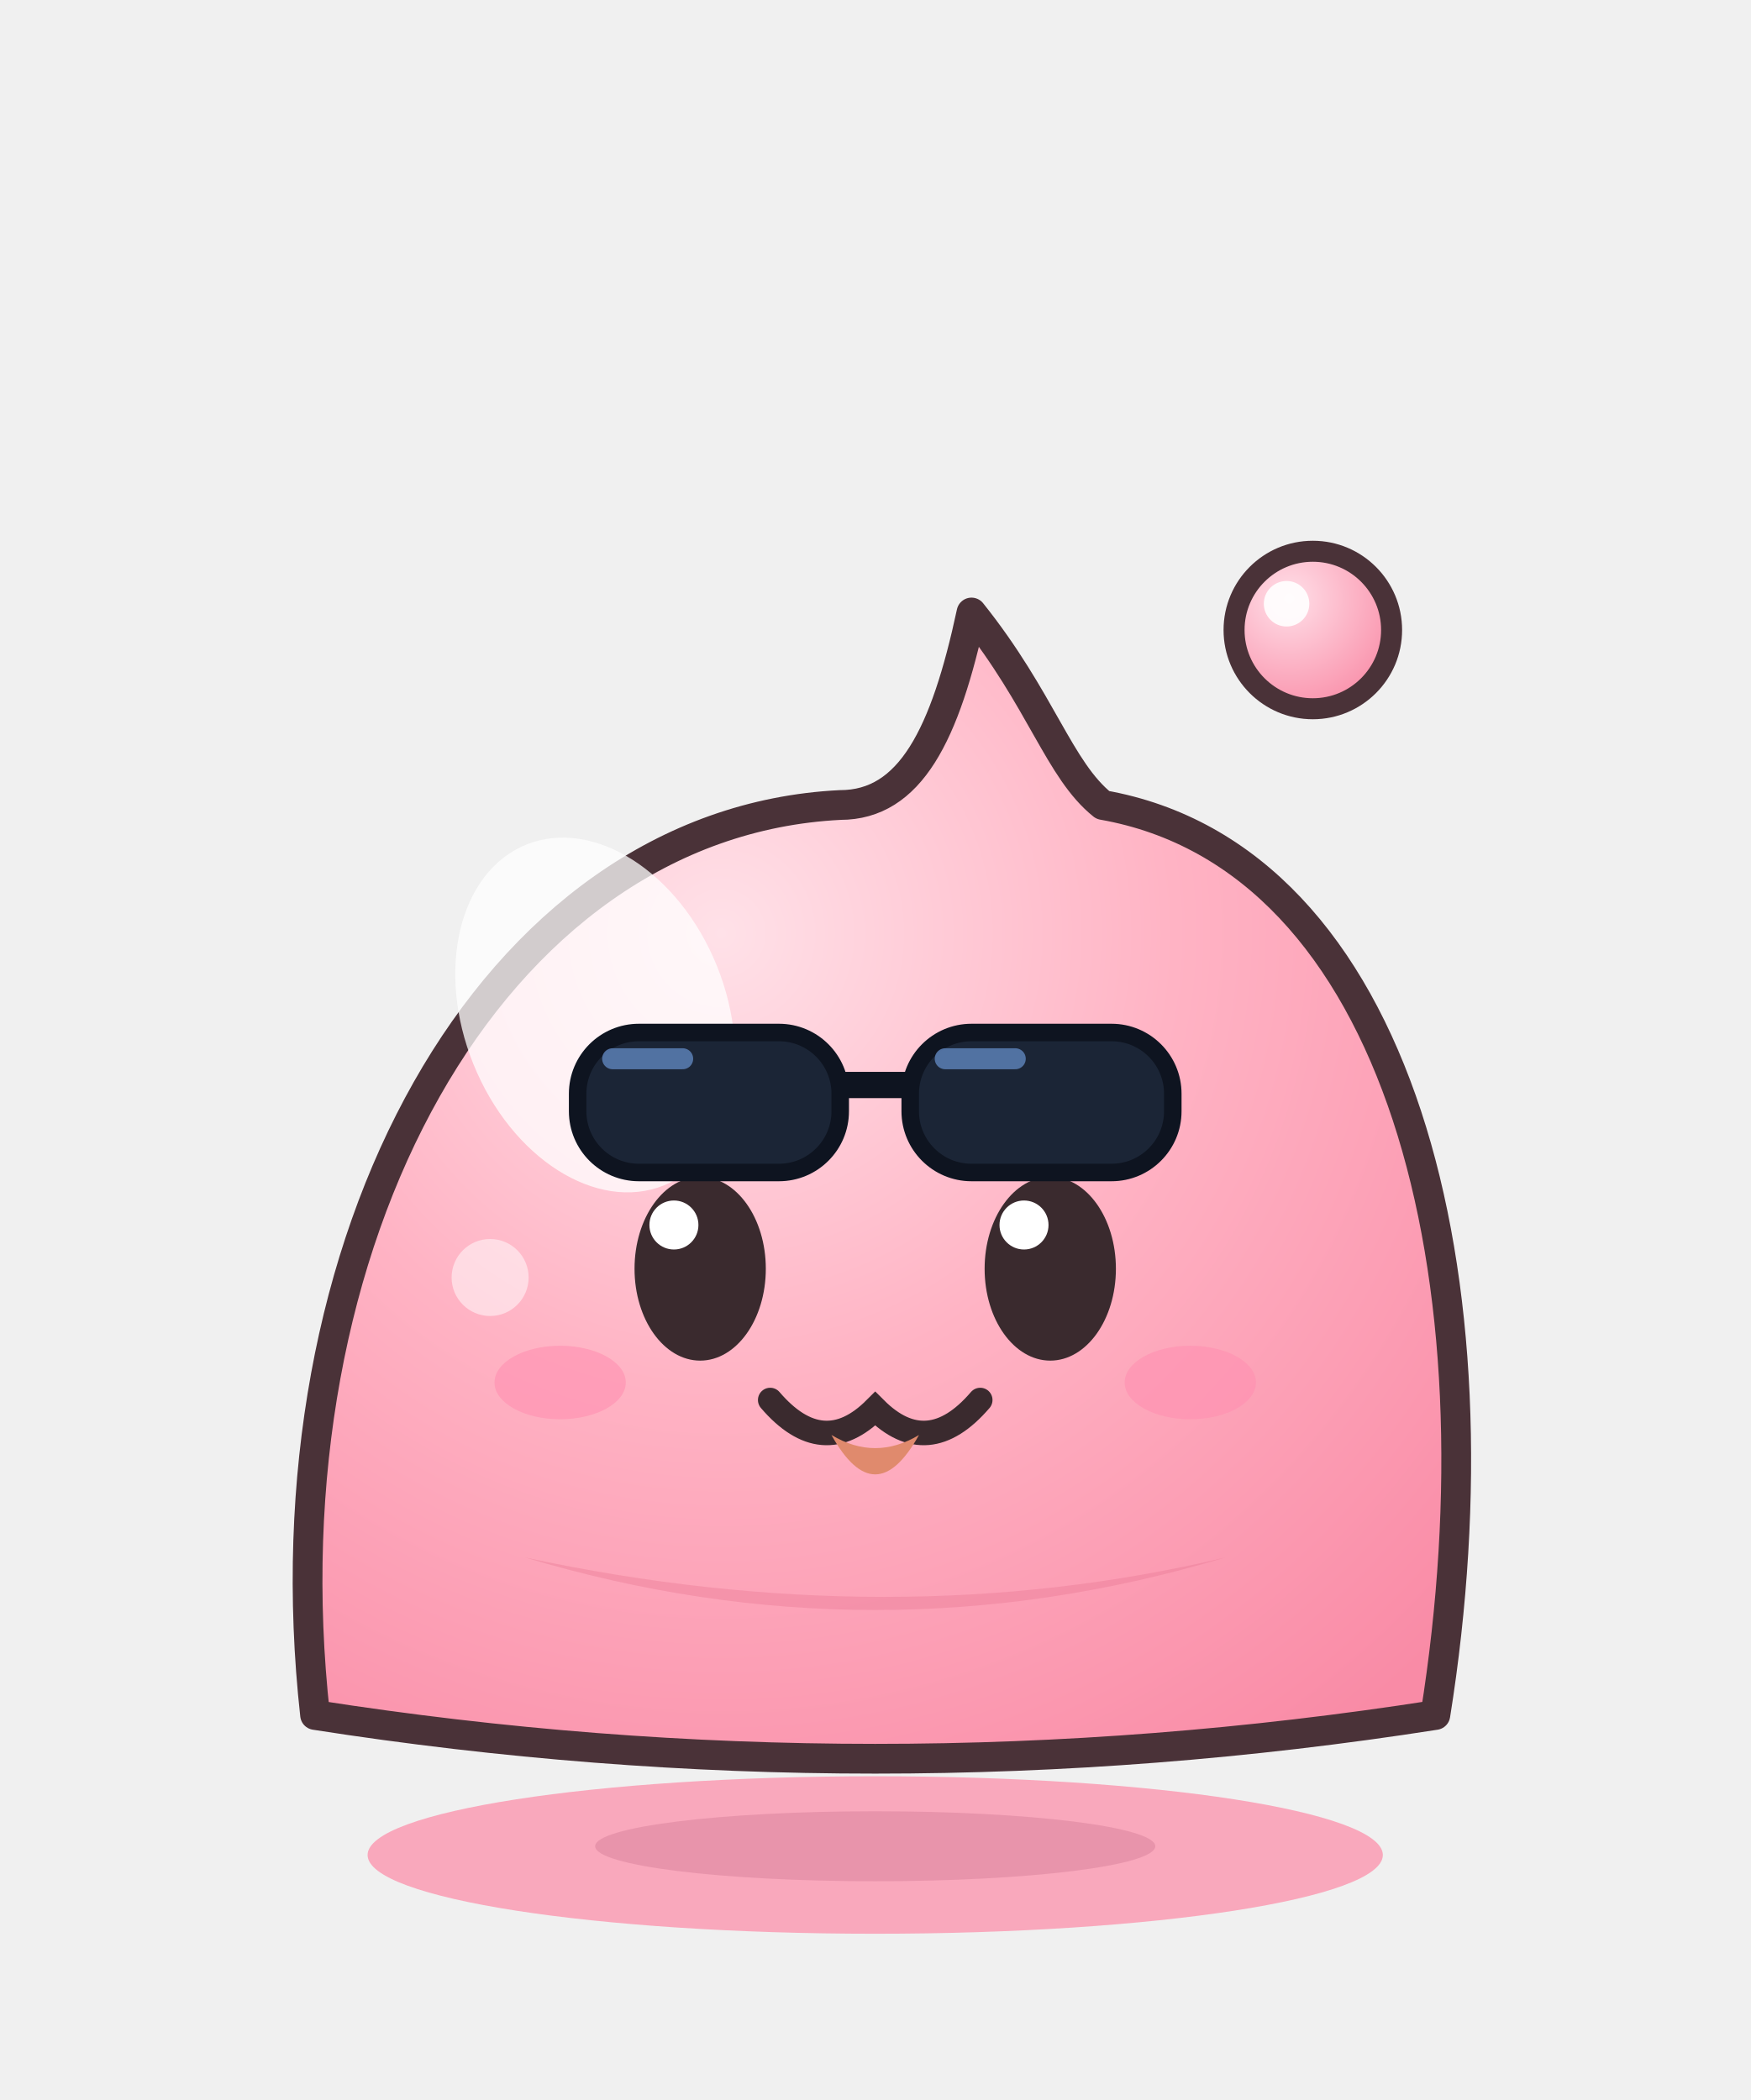
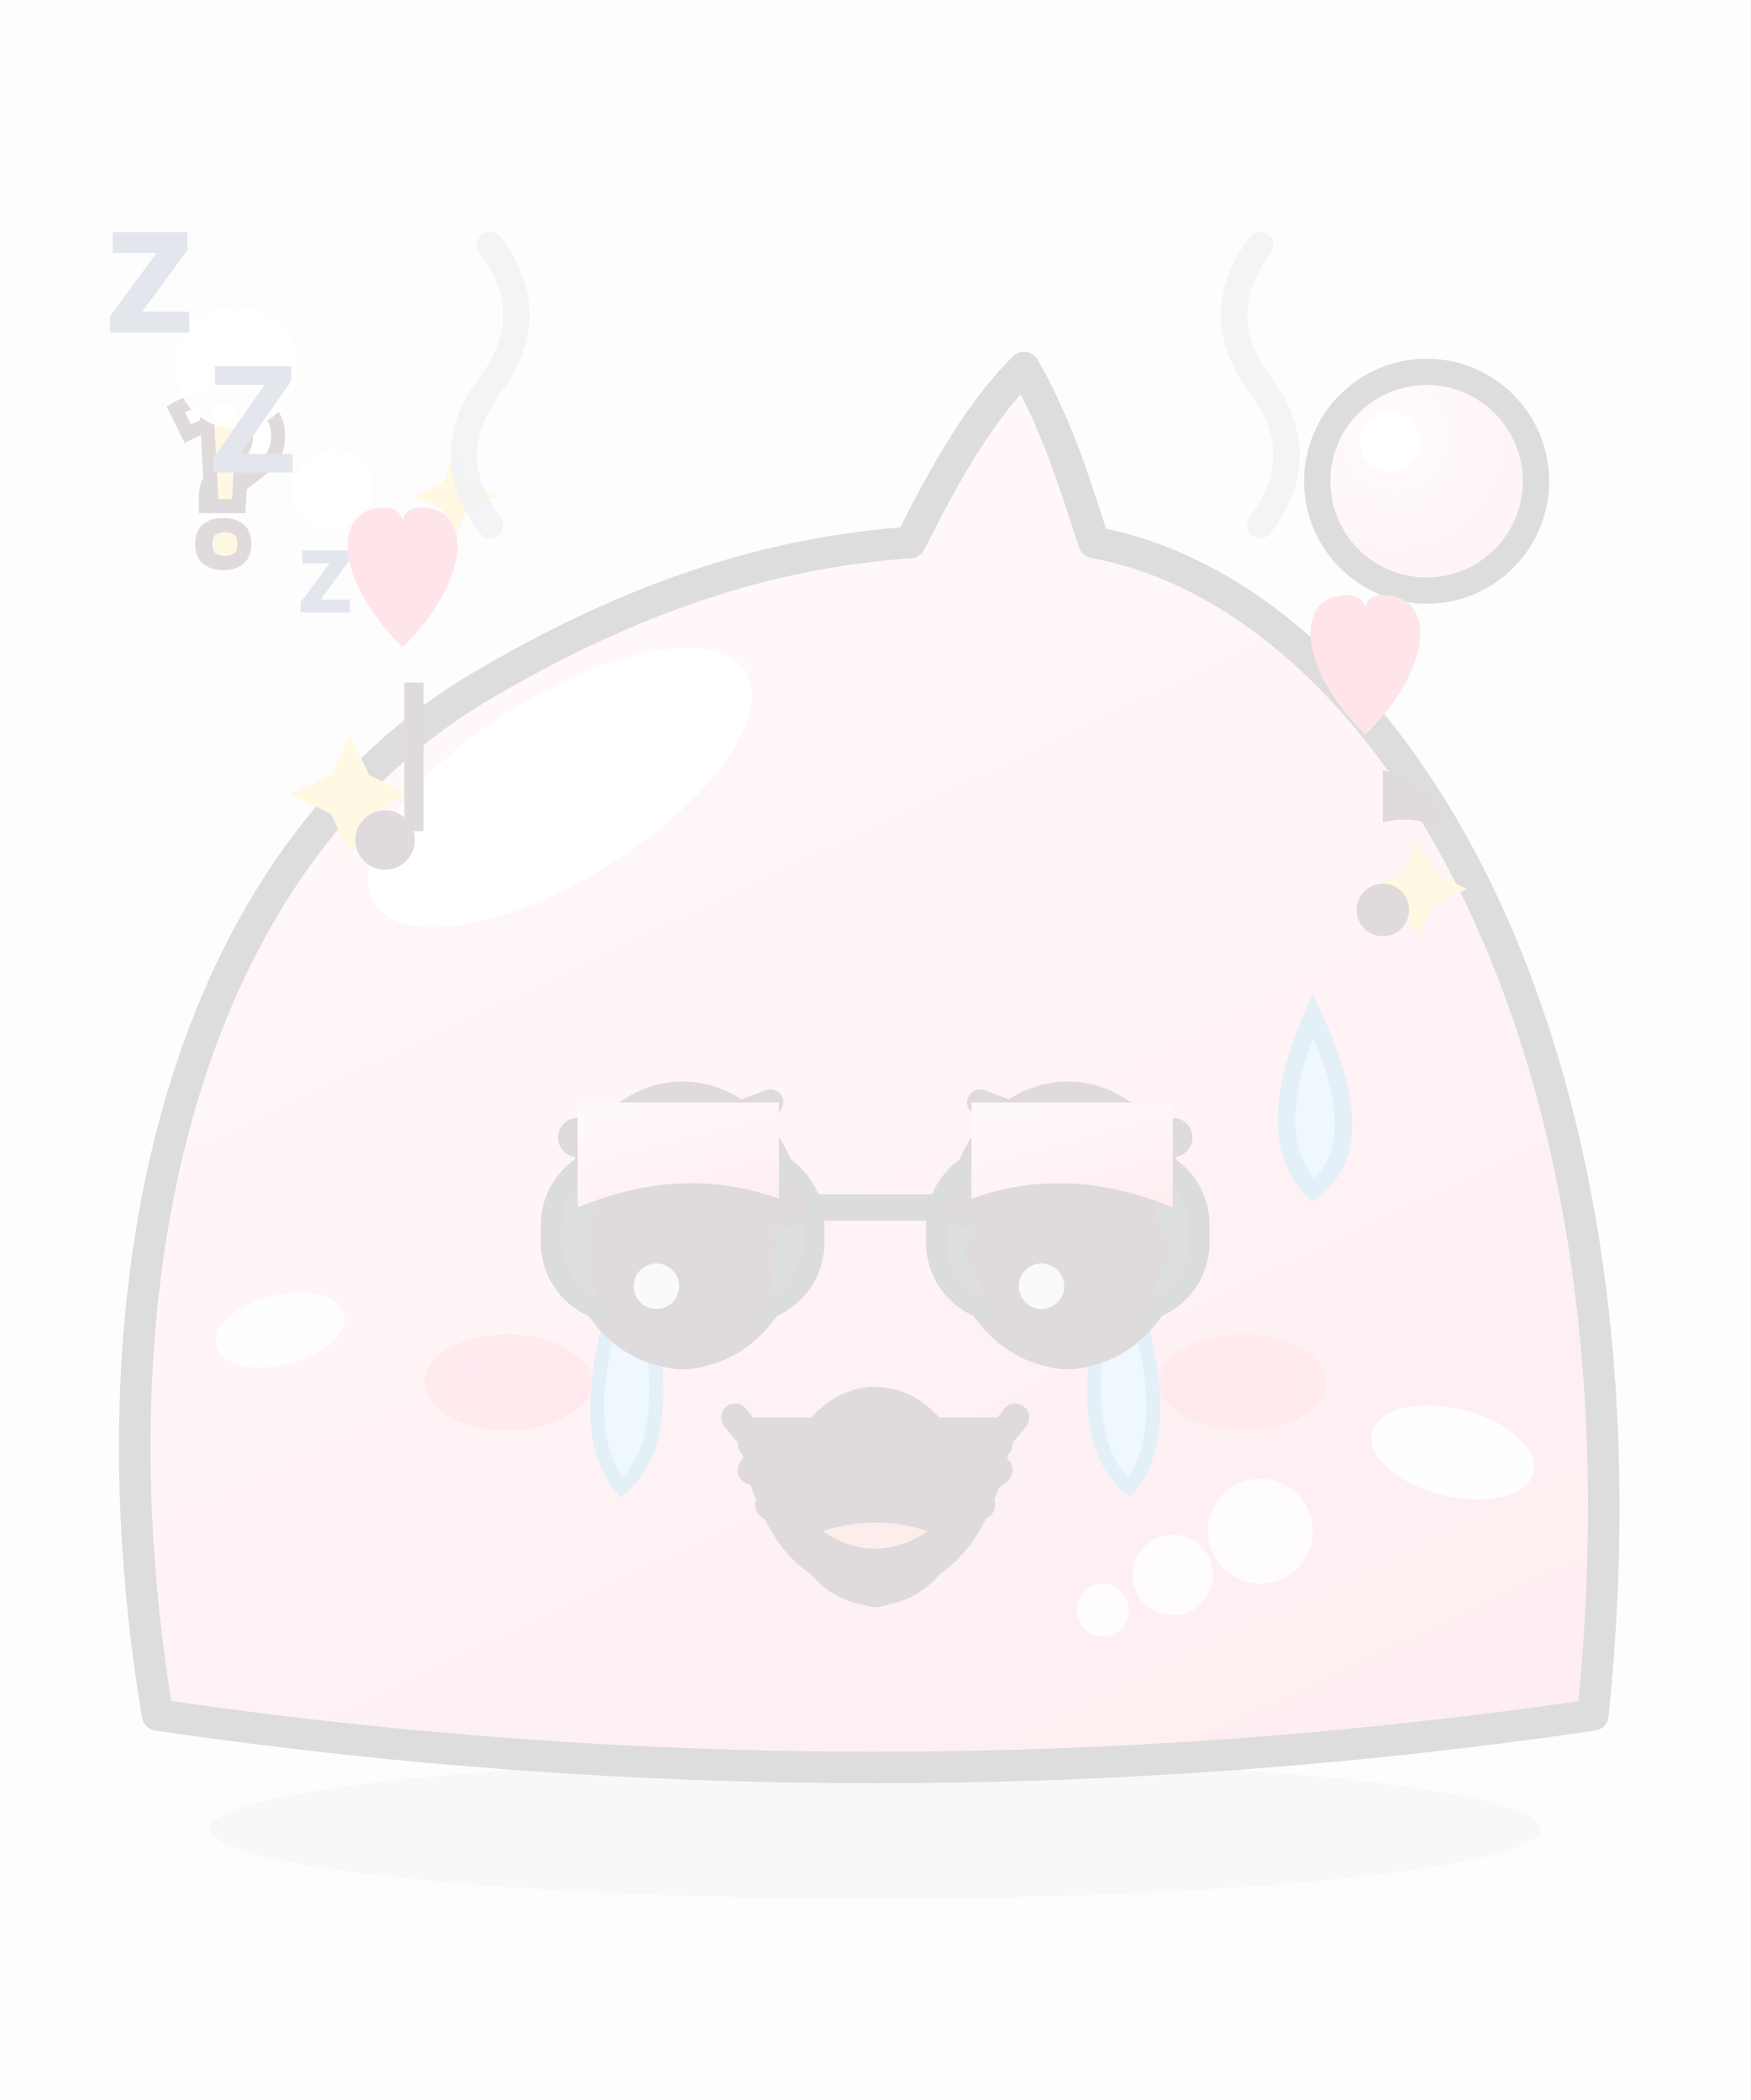
<svg xmlns="http://www.w3.org/2000/svg" viewBox="0 0 200 240">
  <defs>
-     <radialGradient id="slimeG" cx="36%" cy="28%" r="88%">
-       <stop offset="0%" stop-color="#ffe1e8" />
-       <stop offset="45%" stop-color="#ffb3c4" />
-       <stop offset="100%" stop-color="#f98ba6" />
+     <linearGradient id="slimeG" x1="0.25" y1="0" x2="0.75" y2="1">
+       <stop offset="0" stop-color="#ffd2da" />
+       <stop offset=".45" stop-color="#ffbbc6" />
+       <stop offset="1" stop-color="#f78e9f" />
+     </linearGradient>
+     <radialGradient id="dropG" cx=".35" cy=".3" r=".95">
+       <stop offset="0" stop-color="#ffe6ec" />
+       <stop offset="1" stop-color="#fb9cad" />
    </radialGradient>
-     <radialGradient id="dropG" cx="35%" cy="30%" r="80%">
-       <stop offset="0%" stop-color="#ffdfe8" />
-       <stop offset="100%" stop-color="#f98ba6" />
-     </radialGradient>
+     <linearGradient id="tongueG" x1="0" y1="0" x2="0" y2="1">
+       <stop offset="0" stop-color="#f8a094" />
+       <stop offset="1" stop-color="#ee7268" />
+     </linearGradient>
  </defs>
-   <ellipse class="puddle" cx="100" cy="212" rx="58" ry="9" fill="#f9a8bc" />
-   <ellipse cx="100" cy="211" rx="32" ry="4" fill="#c96f8b" opacity=".35" />
+   <ellipse class="puddle" cx="100" cy="209" rx="76" ry="8" fill="#1a1a1a" opacity=".15" />
  <g class="slime-body">
-     <circle class="drop" cx="150" cy="72" r="9" fill="url(#dropG)" stroke="#4a3238" stroke-width="2.4" />
-     <circle cx="147" cy="69" r="2.6" fill="#ffffff" opacity=".9" />
-     <path d="M36 196 C30 142 56 94 96 92 C104 92 108 84 111 70 C119 80 121 88 126 92 C160 98 172 146 164 196 Q100 206 36 196 Z" fill="url(#slimeG)" stroke="#4a3238" stroke-width="3.4" stroke-linejoin="round" />
-     <ellipse cx="68" cy="116" rx="15" ry="21" fill="#ffffff" opacity=".75" transform="rotate(-22 68 116)" />
-     <circle cx="56" cy="146" r="4.4" fill="#ffffff" opacity=".5" />
-     <path d="M60 178 q40 12 80 0 q-38 9 -80 0 Z" fill="#e5738f" opacity=".35" />
-     <ellipse class="blush" cx="64" cy="158" rx="7.5" ry="4.2" fill="#ff8fb0" opacity=".6" />
-     <ellipse class="blush" cx="136" cy="158" rx="7.5" ry="4.2" fill="#ff8fb0" opacity=".6" />
-     <g class="blush-strong" fill="#ff5f8a" opacity=".8">
-       <ellipse cx="63" cy="159" rx="10" ry="6" />
-       <ellipse cx="137" cy="159" rx="10" ry="6" />
+     <g class="drop">
+       <circle cx="163" cy="55" r="12.5" fill="url(#dropG)" stroke="#1a1a1a" stroke-width="3" />
+       <circle cx="158.8" cy="50.5" r="3.4" fill="#fff" opacity=".95" />
+     </g>
+     <path d="M18 196 C10 148 20 100 54 79 C74 67 90 63 104 62 C108 54 112 47 117 42 C121 49 123 56 125 62 C158 68 190 118 182 196 Q100 208 18 196 Z" fill="url(#slimeG)" stroke="#1a1a1a" stroke-width="3.6" stroke-linejoin="round" />
+     <ellipse class="glint" cx="64" cy="90" rx="25" ry="10.5" fill="#fff" opacity=".95" transform="rotate(-32 64 90)" />
+     <ellipse cx="32" cy="152" rx="7.5" ry="4" fill="#fff" opacity=".9" transform="rotate(-14 32 152)" />
+     <ellipse cx="166" cy="166" rx="9.5" ry="5" fill="#fff" opacity=".9" transform="rotate(14 166 166)" />
+     <g class="blush" fill="#ff7d95" opacity=".5">
+       <ellipse cx="60" cy="158" rx="8" ry="4.5" />
+       <ellipse cx="140" cy="158" rx="8" ry="4.5" />
+     </g>
+     <g class="blush-strong" fill="#ff5f7f" opacity=".75">
+       <ellipse cx="58" cy="158" rx="9.5" ry="5.5" />
+       <ellipse cx="142" cy="158" rx="9.5" ry="5.5" />
    </g>
    <g class="eyes-open">
      <g class="pupL">
-         <ellipse cx="80" cy="145" rx="7.5" ry="10.5" fill="#3a2a2e" />
-         <circle cx="77" cy="140" r="2.8" fill="#fff" />
+         <ellipse cx="78" cy="142" rx="10.5" ry="13" fill="#2b0f14" />
+         <circle cx="74" cy="136" r="3.8" fill="#fff" />
+         <circle cx="81.5" cy="147" r="1.7" fill="#fff" opacity=".75" />
      </g>
      <g class="pupR">
-         <ellipse cx="120" cy="145" rx="7.5" ry="10.5" fill="#3a2a2e" />
-         <circle cx="117" cy="140" r="2.8" fill="#fff" />
-       </g>
-     </g>
-     <g class="eyes-happy" stroke="#3a2a2e" stroke-width="3" stroke-linecap="round" fill="none">
-       <path d="M73 147 q7 -10 14 0" />
-       <path d="M113 147 q7 -10 14 0" />
-     </g>
-     <g class="eyes-laugh" stroke="#3a2a2e" stroke-width="3.2" stroke-linecap="round" fill="none">
-       <path d="M72 149 q7 -12 15 -2" />
-       <path d="M113 147 q8 -10 15 2" />
-     </g>
-     <g class="eyes-closed" stroke="#3a2a2e" stroke-width="3" stroke-linecap="round" fill="none">
-       <path d="M73 146 q7 5 14 0" />
-       <path d="M113 146 q7 5 14 0" />
+         <ellipse cx="122" cy="142" rx="10.5" ry="13" fill="#2b0f14" />
+         <circle cx="118" cy="136" r="3.8" fill="#fff" />
+         <circle cx="125.5" cy="147" r="1.7" fill="#fff" opacity=".75" />
+       </g>
+     </g>
+     <g class="eyes-happy" stroke="#2b0f14" stroke-width="3.6" stroke-linecap="round" fill="none">
+       <path d="M68 146 Q78 133 88 146" />
+       <path d="M112 146 Q122 133 132 146" />
+     </g>
+     <g class="eyes-laugh" stroke="#2b0f14" stroke-width="3.8" stroke-linecap="round" fill="none">
+       <path d="M68 147 Q78 132 88 147 M71 139 l-4 -3" />
+       <path d="M112 147 Q122 132 132 147 M129 139 l4 -3" />
+     </g>
+     <g class="eyes-closed" stroke="#2b0f14" stroke-width="3.4" stroke-linecap="round" fill="none">
+       <path d="M68 143 Q78 150 88 143" />
+       <path d="M112 143 Q122 150 132 143" />
    </g>
    <g class="eyes-sad">
-       <ellipse cx="80" cy="148" rx="7" ry="9" fill="#3a2a2e" />
-       <ellipse cx="120" cy="148" rx="7" ry="9" fill="#3a2a2e" />
-       <circle cx="78" cy="145" r="2.4" fill="#fff" />
-       <circle cx="118" cy="145" r="2.4" fill="#fff" />
-       <ellipse cx="80" cy="155" rx="4" ry="2" fill="#8fb7d8" opacity=".6" />
-       <ellipse cx="120" cy="155" rx="4" ry="2" fill="#8fb7d8" opacity=".6" />
-     </g>
-     <g class="brow-sad" stroke="#3a2a2e" stroke-width="2.6" stroke-linecap="round" fill="none">
-       <path d="M72 133 q8 -5 15 -1" />
-       <path d="M113 132 q7 -4 15 1" />
-     </g>
-     <g class="eyes-cry" stroke="#3a2a2e" stroke-width="3" stroke-linecap="round" fill="none">
-       <path d="M74 142 l12 6 l-12 6" />
-       <path d="M126 142 l-12 6 l12 6" />
-     </g>
-     <g class="tears" fill="#7ec8f2" stroke="#4a9cc8" stroke-width="1">
-       <path d="M76 156 q-4 10 0 14 q6 -4 0 -14 Z" />
-       <path d="M124 156 q4 10 0 14 q-6 -4 0 -14 Z" />
-       <path d="M74 172 q-3 7 0 10 q4 -3 0 -10 Z" opacity=".7" />
-       <path d="M126 172 q3 7 0 10 q-4 -3 0 -10 Z" opacity=".7" />
+       <ellipse cx="78" cy="146" rx="9.5" ry="10.5" fill="#2b0f14" />
+       <ellipse cx="122" cy="146" rx="9.5" ry="10.5" fill="#2b0f14" />
+       <path d="M66 138 Q78 132 89 137 L89 128 L66 128 Z" fill="url(#slimeG)" />
+       <path d="M111 137 Q122 132 134 138 L134 128 L111 128 Z" fill="url(#slimeG)" />
+       <circle cx="75" cy="149" r="2.6" fill="#fff" opacity=".9" />
+       <circle cx="119" cy="149" r="2.6" fill="#fff" opacity=".9" />
+     </g>
+     <g class="brow-sad" stroke="#2b0f14" stroke-width="3" stroke-linecap="round" fill="none">
+       <path d="M67 134 L88 126" />
+       <path d="M133 134 L112 126" />
+     </g>
+     <g class="eyes-cry" stroke="#2b0f14" stroke-width="3.4" stroke-linecap="round" fill="none">
+       <path d="M68 140 Q78 150 88 140" />
+       <path d="M112 140 Q122 150 132 140" />
+     </g>
+     <g class="tears" fill="#8fd0f5" stroke="#4a9cc8" stroke-width="1.6">
+       <path d="M70 150 Q66 164 71 170 Q77 165 74 150 Z" />
+       <path d="M130 150 Q134 164 129 170 Q123 165 126 150 Z" />
    </g>
    <g class="eyes-wide">
-       <circle cx="80" cy="145" r="10.5" fill="#ffffff" stroke="#3a2a2e" stroke-width="2.4" />
-       <circle cx="80" cy="146" r="4.4" fill="#3a2a2e" />
-       <circle cx="120" cy="145" r="10.5" fill="#ffffff" stroke="#3a2a2e" stroke-width="2.4" />
-       <circle cx="120" cy="146" r="4.4" fill="#3a2a2e" />
+       <ellipse cx="78" cy="141" rx="12" ry="14" fill="#fff" stroke="#2b0f14" stroke-width="2.6" />
+       <ellipse cx="122" cy="141" rx="12" ry="14" fill="#fff" stroke="#2b0f14" stroke-width="2.6" />
+       <circle cx="78" cy="142" r="5" fill="#2b0f14" />
+       <circle cx="122" cy="142" r="5" fill="#2b0f14" />
    </g>
    <g class="eyes-alert">
-       <circle cx="80" cy="145" r="11" fill="#ffffff" stroke="#3a2a2e" stroke-width="2.4" />
-       <circle cx="80" cy="146" r="2.6" fill="#3a2a2e" />
-       <circle cx="120" cy="145" r="11" fill="#ffffff" stroke="#3a2a2e" stroke-width="2.4" />
-       <circle cx="120" cy="146" r="2.6" fill="#3a2a2e" />
-     </g>
-     <g class="eyes-spiral" stroke="#3a2a2e" stroke-width="2.4" fill="none" stroke-linecap="round">
-       <path d="M80 145 m-7 0 a7 7 0 1 1 3 5.4 m-3 -5.4 m3.6 1.8 a3.6 3.6 0 1 0 1.4 2.8" />
-       <path d="M120 145 m7 0 a7 7 0 1 0 -3 5.4 m3 -5.4 m-3.6 1.8 a3.6 3.6 0 1 1 -1.4 2.8" />
+       <ellipse cx="78" cy="140" rx="12.5" ry="15" fill="#fff" stroke="#2b0f14" stroke-width="2.8" />
+       <ellipse cx="122" cy="140" rx="12.5" ry="15" fill="#fff" stroke="#2b0f14" stroke-width="2.8" />
+       <circle cx="78" cy="141" r="3.4" fill="#2b0f14" />
+       <circle cx="122" cy="141" r="3.4" fill="#2b0f14" />
+     </g>
+     <g class="eyes-spiral" stroke="#2b0f14" stroke-width="2.4" fill="none" stroke-linecap="round">
+       <path d="M78 142 m-8 0 a8 8 0 1 1 4 7 a4.5 4.5 0 1 1 4 -6" />
+       <path d="M122 142 m8 0 a8 8 0 1 0 -4 7 a4.5 4.5 0 1 0 -4 -6" />
    </g>
    <g class="eyes-uneven">
-       <ellipse cx="80" cy="144" rx="8.5" ry="11.5" fill="#3a2a2e" />
-       <circle cx="77" cy="139" r="2.6" fill="#fff" />
-       <path d="M112 147 q8 -6 16 0" stroke="#3a2a2e" stroke-width="3" fill="none" stroke-linecap="round" />
+       <ellipse cx="78" cy="140" rx="11" ry="13.5" fill="#2b0f14" />
+       <circle cx="74.5" cy="135" r="3.4" fill="#fff" />
+       <ellipse cx="122" cy="144" rx="8" ry="9.5" fill="#2b0f14" />
+       <circle cx="119" cy="140.5" r="2.6" fill="#fff" />
    </g>
    <g class="eyes-up">
-       <ellipse cx="80" cy="146" rx="7.5" ry="9" fill="#3a2a2e" />
-       <circle cx="80" cy="140" r="2.6" fill="#fff" />
-       <ellipse cx="120" cy="146" rx="7.5" ry="9" fill="#3a2a2e" />
-       <circle cx="120" cy="140" r="2.6" fill="#fff" />
+       <g class="pupL">
+         <ellipse cx="79" cy="136" rx="10" ry="11.5" fill="#2b0f14" />
+         <circle cx="75.5" cy="131" r="3.4" fill="#fff" />
+       </g>
+       <g class="pupR">
+         <ellipse cx="123" cy="136" rx="10" ry="11.5" fill="#2b0f14" />
+         <circle cx="119.5" cy="131" r="3.4" fill="#fff" />
+       </g>
+       <path d="M66 148 Q78 152 89 148" stroke="#2b0f14" stroke-width="2" fill="none" opacity=".55" />
    </g>
    <g class="eyes-cool">
-       <rect x="66" y="118" width="30" height="16" rx="7" fill="#1b2536" stroke="#0e1420" stroke-width="2" />
-       <rect x="104" y="118" width="30" height="16" rx="7" fill="#1b2536" stroke="#0e1420" stroke-width="2" />
-       <path d="M96 124 h8" stroke="#0e1420" stroke-width="3" fill="none" />
-       <path d="M70 121 l8 0" stroke="#5b7fb5" stroke-width="2.4" stroke-linecap="round" opacity=".85" />
-       <path d="M108 121 l8 0" stroke="#5b7fb5" stroke-width="2.4" stroke-linecap="round" opacity=".85" />
+       <rect x="63" y="132" width="30" height="18" rx="8" fill="#1b2026" stroke="#0e1114" stroke-width="2.4" />
+       <rect x="107" y="132" width="30" height="18" rx="8" fill="#1b2026" stroke="#0e1114" stroke-width="2.4" />
+       <path d="M93 138 h14" stroke="#0e1114" stroke-width="3" fill="none" />
+       <path d="M68 136 l9 0" stroke="#7d90a8" stroke-width="2.6" stroke-linecap="round" opacity=".9" />
+       <path d="M112 136 l9 0" stroke="#7d90a8" stroke-width="2.6" stroke-linecap="round" opacity=".9" />
    </g>
    <g class="eyes-wink">
-       <ellipse cx="80" cy="145" rx="7.5" ry="10.5" fill="#3a2a2e" />
-       <circle cx="77" cy="140" r="2.8" fill="#fff" />
-       <path d="M112 146 q8 -7 16 0" stroke="#3a2a2e" stroke-width="3" fill="none" stroke-linecap="round" />
-     </g>
-     <g class="eyes-love" fill="#ff4d78">
-       <path d="M80 150 c-9 -7 -6 -15 0 -11 c6 -4 9 4 0 11 Z" />
-       <path d="M120 150 c-9 -7 -6 -15 0 -11 c6 -4 9 4 0 11 Z" />
+       <ellipse cx="78" cy="142" rx="10.5" ry="13" fill="#2b0f14" />
+       <circle cx="74" cy="136" r="3.8" fill="#fff" />
+       <path d="M112 143 Q122 136 132 143" stroke="#2b0f14" stroke-width="3.4" fill="none" stroke-linecap="round" />
+     </g>
+     <g class="eyes-love" fill="#ff4d70">
+       <path d="M78 148 C70 140 70 132 76 132 C79 132 78 136 78 136 C78 136 77 132 80 132 C86 132 86 140 78 148 Z" />
+       <path d="M122 148 C114 140 114 132 120 132 C123 132 122 136 122 136 C122 136 121 132 124 132 C130 132 130 140 122 148 Z" />
    </g>
    <g class="eyes-angry">
-       <ellipse cx="80" cy="147" rx="7" ry="8.5" fill="#3a2a2e" />
-       <ellipse cx="120" cy="147" rx="7" ry="8.5" fill="#3a2a2e" />
-       <path d="M70 134 L88 140" stroke="#3a2a2e" stroke-width="3.4" stroke-linecap="round" />
-       <path d="M130 134 L112 140" stroke="#3a2a2e" stroke-width="3.4" stroke-linecap="round" />
+       <ellipse cx="78" cy="144" rx="10" ry="11" fill="#2b0f14" />
+       <ellipse cx="122" cy="144" rx="10" ry="11" fill="#2b0f14" />
+       <path d="M66 130 L90 138" stroke="#2b0f14" stroke-width="4.5" stroke-linecap="round" />
+       <path d="M134 130 L110 138" stroke="#2b0f14" stroke-width="4.5" stroke-linecap="round" />
    </g>
    <g class="eyes-sparkle">
-       <ellipse cx="80" cy="145" rx="7.5" ry="10" fill="#3a2a2e" />
-       <ellipse cx="120" cy="145" rx="7.5" ry="10" fill="#3a2a2e" />
-       <path d="M80 138 l2 4 l4 2 l-4 2 l-2 4 l-2 -4 l-4 -2 l4 -2 Z" fill="#ffe66d" />
-       <path d="M120 138 l2 4 l4 2 l-4 2 l-2 4 l-2 -4 l-4 -2 l4 -2 Z" fill="#ffe66d" />
+       <ellipse cx="78" cy="142" rx="10.5" ry="13" fill="#2b0f14" />
+       <ellipse cx="122" cy="142" rx="10.5" ry="13" fill="#2b0f14" />
+       <path d="M78 134 l2.6 5.4 5.4 2.6 -5.4 2.6 -2.6 5.4 -2.6 -5.4 -5.4 -2.6 5.4 -2.6 Z" fill="#fff" />
+       <path d="M122 134 l2.6 5.4 5.4 2.6 -5.4 2.6 -2.6 5.4 -2.6 -5.4 -5.4 -2.6 5.4 -2.6 Z" fill="#fff" />
    </g>
    <g class="eyes-half">
-       <path d="M72 142 q8 -4 16 0 l-2 8 q-6 3 -12 0 Z" fill="#3a2a2e" />
-       <path d="M112 142 q8 -4 16 0 l-2 8 q-6 3 -12 0 Z" fill="#3a2a2e" />
+       <ellipse cx="78" cy="144" rx="10.5" ry="11" fill="#2b0f14" />
+       <ellipse cx="122" cy="144" rx="10.5" ry="11" fill="#2b0f14" />
+       <path d="M66 138 Q78 133 89 137 L89 126 L66 126 Z" fill="url(#slimeG)" />
+       <path d="M111 137 Q122 133 134 138 L134 126 L111 126 Z" fill="url(#slimeG)" />
+       <circle cx="75" cy="147" r="2.6" fill="#fff" opacity=".85" />
+       <circle cx="119" cy="147" r="2.6" fill="#fff" opacity=".85" />
    </g>
    <g class="m-omega">
-       <path d="M88 160 Q94 167 100 161 Q106 167 112 160" fill="none" stroke="#3a2a2e" stroke-width="2.8" stroke-linecap="round" />
-       <path d="M95 164 q5 9 10 0 q-5 3 -10 0 Z" fill="#e08a6d" />
-     </g>
-     <path class="m-smile" d="M90 161 Q100 170 110 161" fill="none" stroke="#3a2a2e" stroke-width="2.8" stroke-linecap="round" />
-     <path class="m-grin" d="M86 159 Q100 178 114 159 Q100 168 86 159 Z" fill="#3a2a2e" />
-     <path class="m-laugh" d="M84 157 Q100 182 116 157 Q100 166 84 157 Z" fill="#3a2a2e" />
-     <path d="M92 168 q8 6 16 0 q-8 10 -16 0 Z" fill="#e08a6d" class="m-laugh" />
-     <path class="m-frown" d="M90 168 Q100 160 110 168" fill="none" stroke="#3a2a2e" stroke-width="2.8" stroke-linecap="round" />
-     <path class="m-cry" d="M90 164 q5 -5 10 0 q5 5 10 0 l-2 8 q-8 5 -16 0 Z" fill="#3a2a2e" />
-     <path class="m-wave" d="M90 165 q5 -5 10 0 q5 5 10 0" fill="none" stroke="#3a2a2e" stroke-width="2.8" stroke-linecap="round" />
-     <ellipse class="m-o" cx="100" cy="166" rx="6" ry="7.5" fill="#3a2a2e" />
-     <path class="m-flat" d="M92 166 h16" stroke="#3a2a2e" stroke-width="2.8" stroke-linecap="round" />
-     <ellipse class="m-big" cx="100" cy="168" rx="10" ry="13" fill="#3a2a2e" />
-     <path class="m-smirk" d="M90 166 q12 4 20 -4" fill="none" stroke="#3a2a2e" stroke-width="3" stroke-linecap="round" />
-     <g class="bub" fill="none" stroke="#ffffff" stroke-width="1.6" opacity=".85">
-       <circle cx="152" cy="118" r="4" />
-       <circle cx="160" cy="104" r="2.6" />
-       <circle cx="146" cy="96" r="1.8" />
-     </g>
-     <g class="zzz" fill="#8a5f6e" font-family="Segoe UI" font-weight="700">
-       <text x="148" y="112" font-size="17">z</text>
-       <text x="162" y="98" font-size="12">z</text>
-     </g>
-     <g class="sparkles" fill="#ffd166">
-       <path d="M52 92 l2.4 5 l5 2.4 l-5 2.4 l-2.4 5 l-2.4 -5 l-5 -2.4 l5 -2.4 Z" />
-       <path d="M150 148 l1.8 3.8 l3.8 1.8 l-3.8 1.8 l-1.8 3.8 l-1.8 -3.8 l-3.8 -1.8 l3.8 -1.8 Z" />
-       <circle cx="44" cy="128" r="2" />
-       <circle cx="158" cy="126" r="1.6" />
-     </g>
-     <g class="hearts" fill="#ff4d78">
-       <path d="M46 118 c-7 -6 -4 -12 0 -9 c4 -3 7 3 0 9 Z" />
-       <path d="M154 108 c-7 -6 -4 -12 0 -9 c4 -3 7 3 0 9 Z" />
-     </g>
-     <text class="qmark" x="150" y="96" font-family="Segoe UI" font-size="26" font-weight="800" fill="#f5a623">?</text>
-     <text class="exmark" x="46" y="98" font-family="Segoe UI" font-size="26" font-weight="800" fill="#e8543f">!</text>
-     <path class="sweat" d="M154 92 q-7 12 0 16 q8 -4 0 -16 Z" fill="#7ec8f2" stroke="#4a9cc8" stroke-width="1.4" />
-     <g class="steam" fill="none" stroke="#ff8f8f" stroke-width="2.4" stroke-linecap="round">
-       <path d="M40 96 q-6 -6 -2 -12" />
-       <path d="M48 92 q-2 -8 4 -12" />
-       <path d="M160 96 q6 -6 2 -12" />
-       <path d="M152 92 q2 -8 -4 -12" />
-     </g>
-     <g class="sigh" fill="#ffffff" opacity=".75">
-       <ellipse cx="132" cy="172" rx="7" ry="4.6" />
-       <ellipse cx="142" cy="168" rx="4.4" ry="3.2" />
-     </g>
-     <g class="notes" fill="#6a4a56">
-       <path d="M148 128 v-14 l10 -3 v13 M148 128 a4 3.4 0 1 1 -8 -2 a4 3.4 0 0 1 8 2 M158 124 a4 3.4 0 1 1 -8 -2 a4 3.4 0 0 1 8 2" stroke="#6a4a56" stroke-width="1.6" />
-     </g>
-     <circle class="flash" cx="100" cy="140" r="120" fill="#ffffff" opacity="0" />
+       <path d="M92 166 Q100 172 108 166" fill="none" stroke="#2b0f14" stroke-width="3.2" stroke-linecap="round" />
+       <path d="M84 162 Q90 170 97 166" fill="none" stroke="#2b0f14" stroke-width="3.2" stroke-linecap="round" />
+       <path d="M103 166 Q110 170 116 162" fill="none" stroke="#2b0f14" stroke-width="3.2" stroke-linecap="round" />
+       <path d="M93 168 Q92 181 100 182.5 Q108 181 107 168 Q100 171.5 93 168 Z" fill="url(#tongueG)" stroke="#2b0f14" stroke-width="2.4" stroke-linejoin="round" />
+       <path d="M100 172 L100 179" stroke="#d95f57" stroke-width="1.5" stroke-linecap="round" opacity=".65" />
+     </g>
+     <g class="m-o">
+       <ellipse cx="100" cy="170" rx="7.5" ry="9" fill="#2b0f14" />
+       <path d="M95 175 Q100 179 105 175 Q100 173 95 175 Z" fill="#f08a80" />
+     </g>
+     <g class="m-big">
+       <ellipse cx="100" cy="171" rx="10.5" ry="12.5" fill="#2b0f14" />
+       <path d="M93 178 Q100 183 107 178 Q100 175.5 93 178 Z" fill="#f08a80" />
+     </g>
+     <g class="m-smile">
+       <path d="M86 165 Q100 178 114 165" fill="none" stroke="#2b0f14" stroke-width="3.4" stroke-linecap="round" />
+     </g>
+     <g class="m-grin">
+       <path d="M84 163 Q100 180 116 163 Z" fill="#2b0f14" />
+       <path d="M88 165 L112 165" stroke="#fff" stroke-width="4" />
+       <path d="M96 172 Q100 176 104 172 Q100 171 96 172 Z" fill="#f08a80" />
+     </g>
+     <g class="m-laugh">
+       <path d="M84 162 Q100 162 116 162 Q113 182 100 182 Q87 182 84 162 Z" fill="#2b0f14" />
+       <path d="M92 176 Q100 182 108 176 Q100 173 92 176 Z" fill="#f08a80" />
+     </g>
+     <g class="m-frown">
+       <path d="M88 172 Q100 163 112 172" fill="none" stroke="#2b0f14" stroke-width="3.4" stroke-linecap="round" />
+     </g>
+     <g class="m-cry">
+       <path d="M88 166 Q100 160 112 166 Q110 180 100 180 Q90 180 88 166 Z" fill="#2b0f14" />
+       <path d="M94 175 Q100 179 106 175 Q100 173 94 175 Z" fill="#f08a80" />
+     </g>
+     <g class="m-wave">
+       <path d="M86 168 Q93 162 100 168 Q107 174 114 168" fill="none" stroke="#2b0f14" stroke-width="3.4" stroke-linecap="round" />
+     </g>
+     <g class="m-flat">
+       <path d="M90 169 L110 169" stroke="#2b0f14" stroke-width="3.4" stroke-linecap="round" />
+     </g>
+     <g class="m-smirk">
+       <path d="M88 170 Q100 174 112 164" fill="none" stroke="#2b0f14" stroke-width="3.4" stroke-linecap="round" />
+     </g>
+     <g class="qmark" font-family="Arial Black, sans-serif" font-size="26" font-weight="900" fill="#fff" stroke="#2b0f14" stroke-width="1.6">
+       <text x="20" y="64">?</text>
+     </g>
+     <g class="exmark" font-family="Arial Black, sans-serif" font-size="26" font-weight="900" fill="#ffd23e" stroke="#2b0f14" stroke-width="1.6">
+       <text x="22" y="64">!</text>
+     </g>
+     <g class="bub">
+       <circle cx="46" cy="66" r="3" fill="#fff" opacity=".9" />
+       <circle cx="38" cy="56" r="4.6" fill="#fff" opacity=".92" />
+       <circle cx="27" cy="42" r="7" fill="#fff" opacity=".95" />
+     </g>
+     <g class="zzz" font-family="Arial Black, sans-serif" font-weight="900" fill="#4a5a8a">
+       <text x="34" y="70" font-size="13">z</text>
+       <text x="24" y="54" font-size="17">Z</text>
+       <text x="12" y="38" font-size="21">z</text>
+     </g>
+     <g class="sweat">
+       <path d="M150 116 Q144 130 150 136 Q157 131 150 116 Z" fill="#8fd0f5" stroke="#4a9cc8" stroke-width="2" />
+     </g>
+     <g class="sparkles" fill="#ffd23e">
+       <path d="M40 84 l2.2 4.6 4.6 2.2 -4.6 2.2 -2.2 4.6 -2.2 -4.6 -4.6 -2.2 4.6 -2.2 Z" />
+       <path d="M162 96 l1.8 3.8 3.8 1.8 -3.8 1.8 -1.8 3.8 -1.8 -3.8 -3.8 -1.8 3.8 -1.8 Z" />
+       <path d="M52 52 l1.5 3.2 3.2 1.5 -3.2 1.5 -1.5 3.2 -1.5 -3.2 -3.2 -1.5 3.2 -1.5 Z" />
+     </g>
+     <g class="hearts" fill="#ff4d70">
+       <path d="M46 74 C38 66 38 58 44 58 C47 58 46 62 46 62 C46 62 45 58 48 58 C54 58 54 66 46 74 Z" />
+       <path d="M156 84 C148 76 148 68 154 68 C157 68 156 72 156 72 C156 72 155 68 158 68 C164 68 164 76 156 84 Z" />
+     </g>
+     <g class="notes" fill="#2b0f14">
+       <circle cx="44" cy="96" r="3.4" />
+       <rect x="46.2" y="78" width="2.2" height="17" />
+       <circle cx="158" cy="104" r="3" />
+       <path d="M158 104 L158 88 Q165 90 165 95 Q162 93 158 94 Z" />
+     </g>
+     <g class="steam" stroke="#9aa7bd" stroke-width="3" fill="none" stroke-linecap="round" opacity=".85">
+       <path d="M56 60 Q50 52 56 44 Q62 36 56 28" />
+       <path d="M144 60 Q150 52 144 44 Q138 36 144 28" />
+     </g>
+     <g class="sigh" fill="#fff" opacity=".8">
+       <circle cx="126" cy="184" r="3" />
+       <circle cx="134" cy="180" r="4.6" />
+       <circle cx="144" cy="175" r="6" />
+     </g>
+     <g class="flash">
+       <rect x="0" y="0" width="200" height="240" fill="#fff" opacity=".85" />
+     </g>
  </g>
-   <style>
-   /* hợp đồng class: app bật/tắt nhóm theo [data-emo]; file đứng một mình = idle */
-   .slime-body{transform-box:fill-box;transform-origin:center bottom;animation:breathe 3.6s ease-in-out infinite}
-   @keyframes breathe{0%,100%{transform:scale(1,1)}50%{transform:scale(1.025,.975)}}
-   @keyframes march{0%,100%{transform:translateX(-6px) rotate(-2deg)}50%{transform:translateX(6px) rotate(2deg)}}
-   @keyframes boing{0%,100%{transform:scale(1,1)}30%{transform:scale(1.14,.82)}60%{transform:scale(.92,1.1)}}
-   @keyframes hop{0%,100%{transform:translateY(0) scale(1,1)}30%{transform:translateY(-10px) scale(.96,1.06)}55%{transform:translateY(0) scale(1.08,.9)}}
-   @keyframes rock{0%,100%{transform:rotate(-6deg)}50%{transform:rotate(6deg)}}
-   @keyframes droop{0%,100%{transform:translateY(3px) scaleY(.95)}50%{transform:translateY(5px) scaleY(.93)}}
-   @keyframes shiver{0%,100%{transform:translateX(-2px)}50%{transform:translateX(2px)}}
-   @keyframes lean{0%,100%{transform:rotate(0)}50%{transform:rotate(8deg) translateY(2px)}}
-   @keyframes tilt{0%,100%{transform:rotate(-9deg)}50%{transform:rotate(-6deg)}}
-   @keyframes pop{0%,100%{transform:scale(1,1)}35%{transform:scale(.9,1.18)}70%{transform:scale(1.06,.94)}}
-   @keyframes nodding{0%,100%{transform:translateY(0)}30%{transform:translateY(5px) scaleY(.96)}60%{transform:translateY(-2px)}}
-   @keyframes shaking{0%,100%{transform:rotate(0)}25%{transform:rotate(-8deg)}75%{transform:rotate(8deg)}}
-   @keyframes doze{0%,100%{transform:rotate(-2deg) scaleY(.94)}50%{transform:rotate(2deg) scaleY(.92)}}
-   @keyframes sway{0%,100%{transform:rotate(-3deg)}50%{transform:rotate(3deg)}}
-   @keyframes spin{0%{transform:scaleX(1)}50%{transform:scaleX(-1)}100%{transform:scaleX(1)}}
-   @keyframes tremble{0%,100%{transform:translate(-3px,1px) rotate(-1deg)}50%{transform:translate(3px,-1px) rotate(1deg)}}
-   @keyframes glow{0%,100%{opacity:.6}50%{opacity:1}}
-   @keyframes rise{0%{transform:translateY(0);opacity:.85}100%{transform:translateY(-24px);opacity:0}}
-   @keyframes blink{0%,41%,45%,100%{transform:scaleY(1)}43%{transform:scaleY(.08)}}
-   .eyes-open{transform-box:fill-box;transform-origin:center;animation:blink 4.5s ease-in-out infinite}
-   .puddle{transform-box:fill-box;transform-origin:center;animation:pd 3.6s ease-in-out infinite}
-   @keyframes pd{0%,100%{transform:scaleX(1);opacity:.4}50%{transform:scaleX(1.05);opacity:.48}}
-   .drop{animation:rise 2.6s ease-in-out infinite}
-   .blush-strong,.qmark,.exmark,.sweat,.steam,.sigh,.notes,.sparkles,.hearts,.tears,.brow-sad,.zzz,.bub,.flash,
-   .face,.eyes-happy,.eyes-laugh,.eyes-closed,.eyes-sad,.eyes-cry,.eyes-wide,.eyes-alert,.eyes-spiral,.eyes-uneven,
-   .eyes-up,.eyes-wink,.eyes-love,.eyes-angry,.eyes-sparkle,.eyes-half,
-   .m-smile,.m-grin,.m-laugh,.m-frown,.m-cry,.m-wave,.m-o,.m-flat,.m-big,.m-smirk{display:none}
-   .eyes-open,.m-omega{display:block}
-   </style>
</svg>
